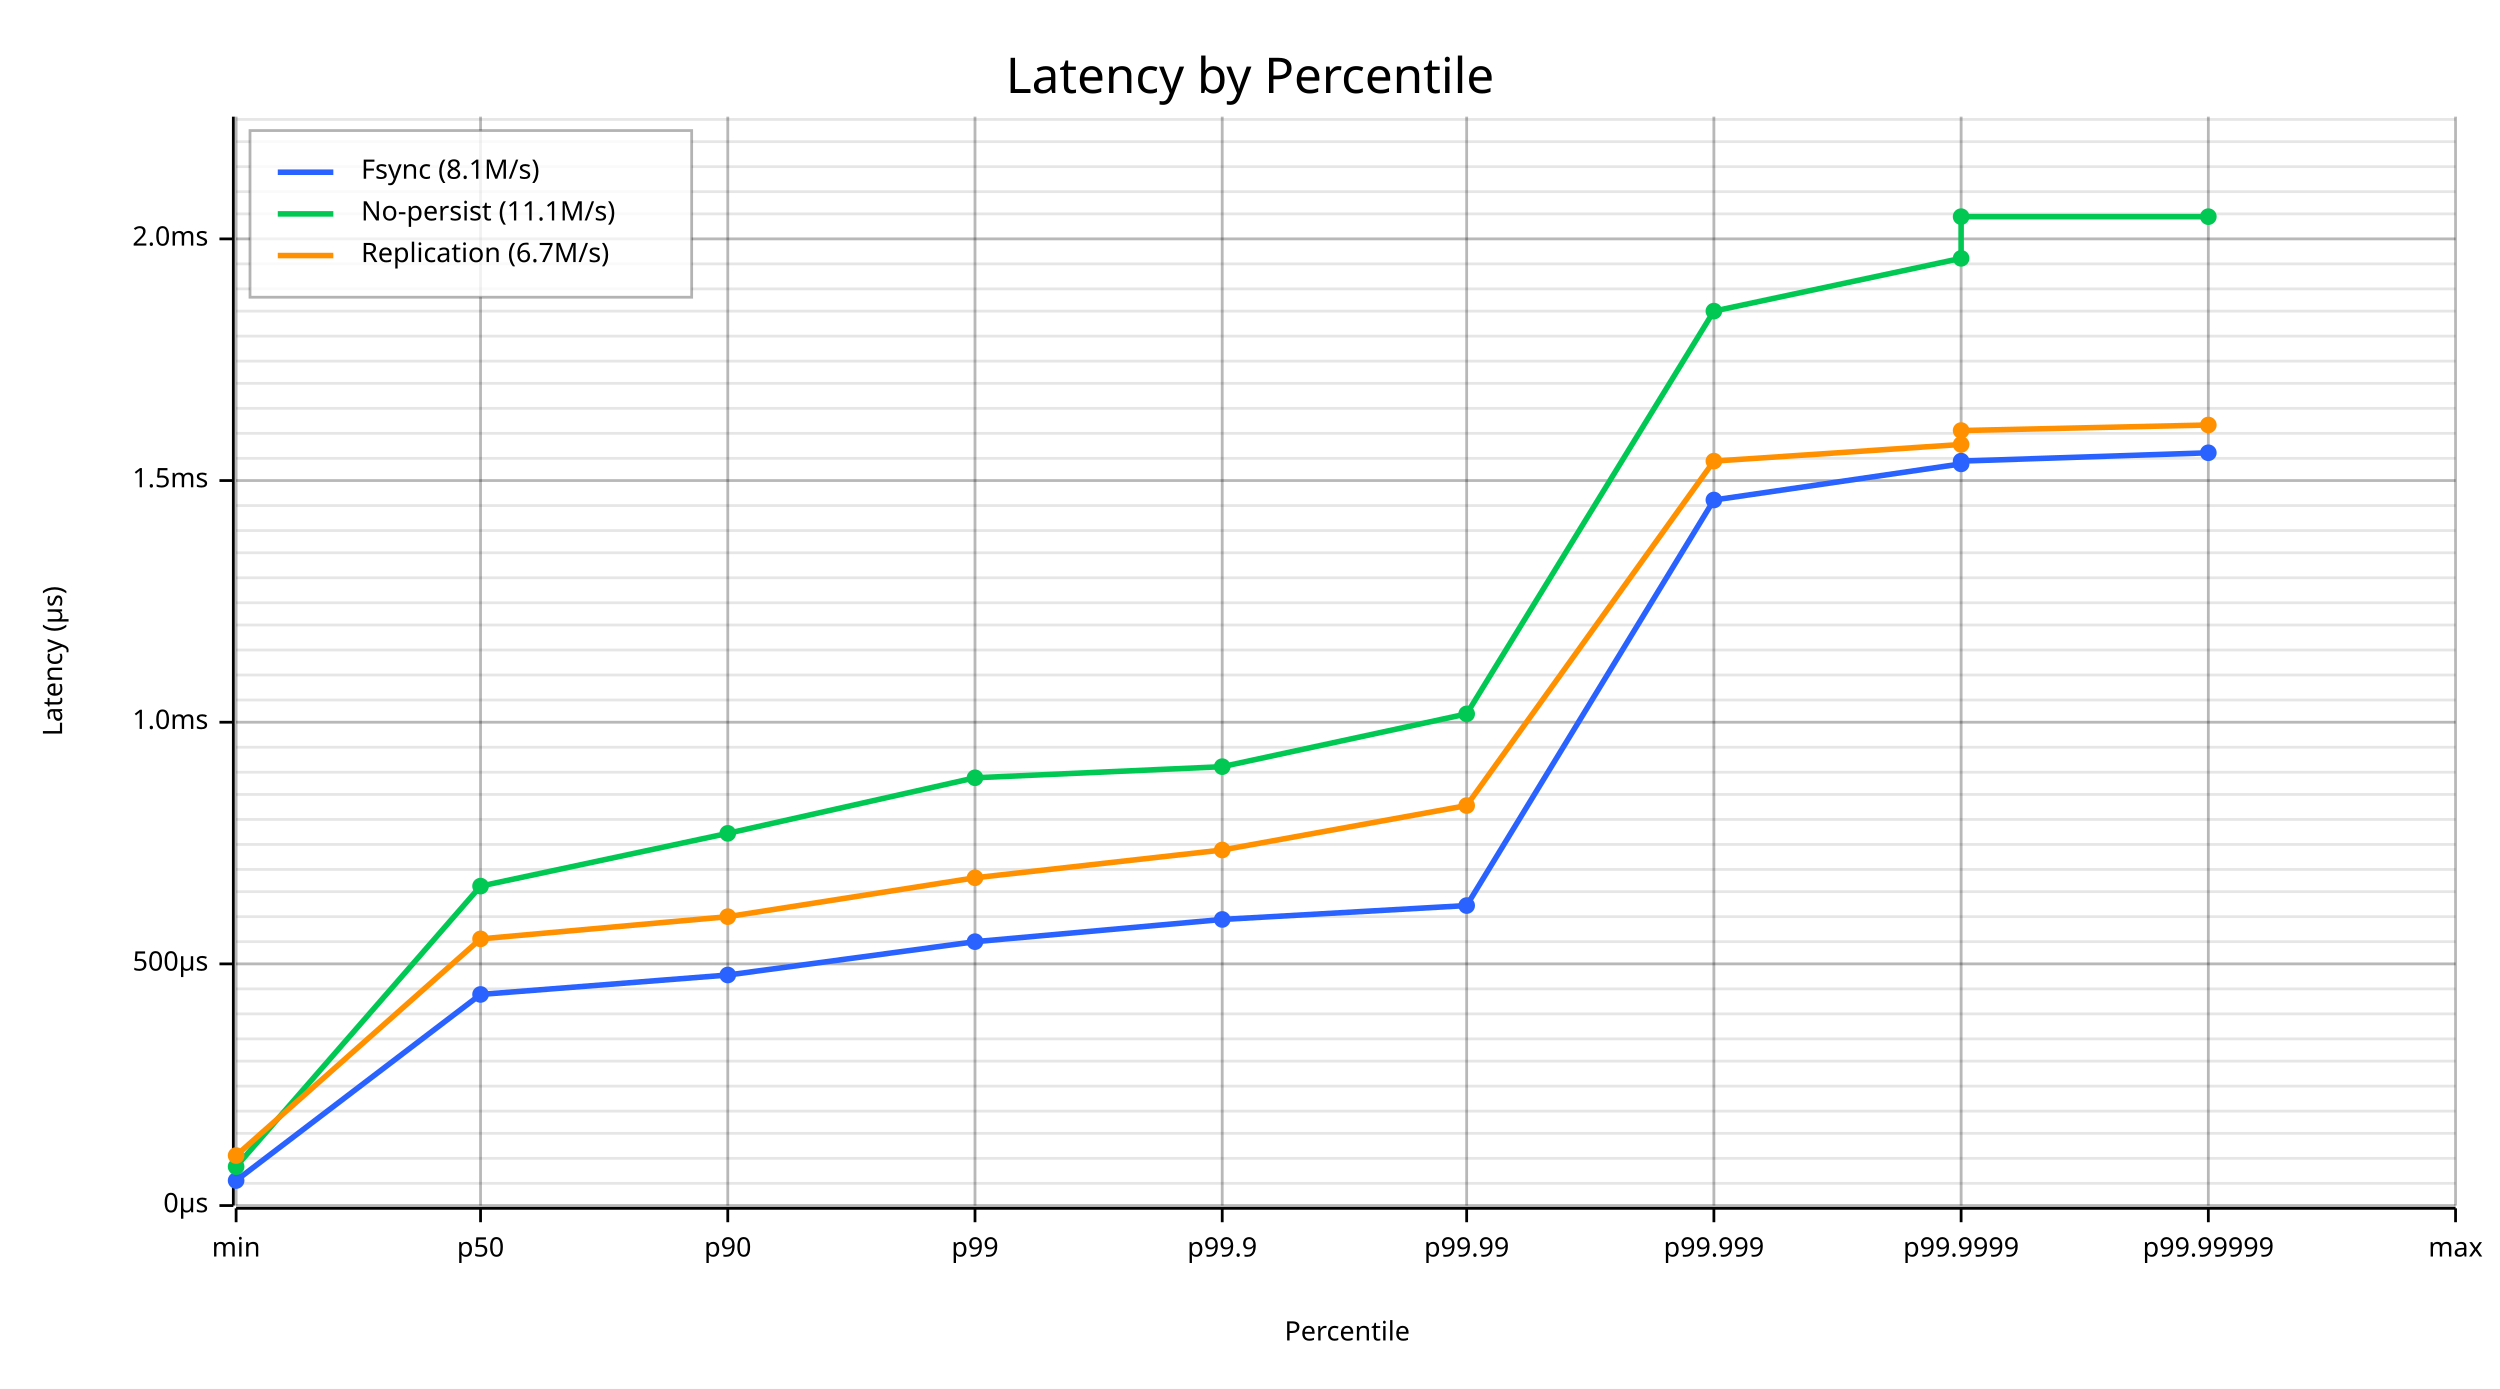
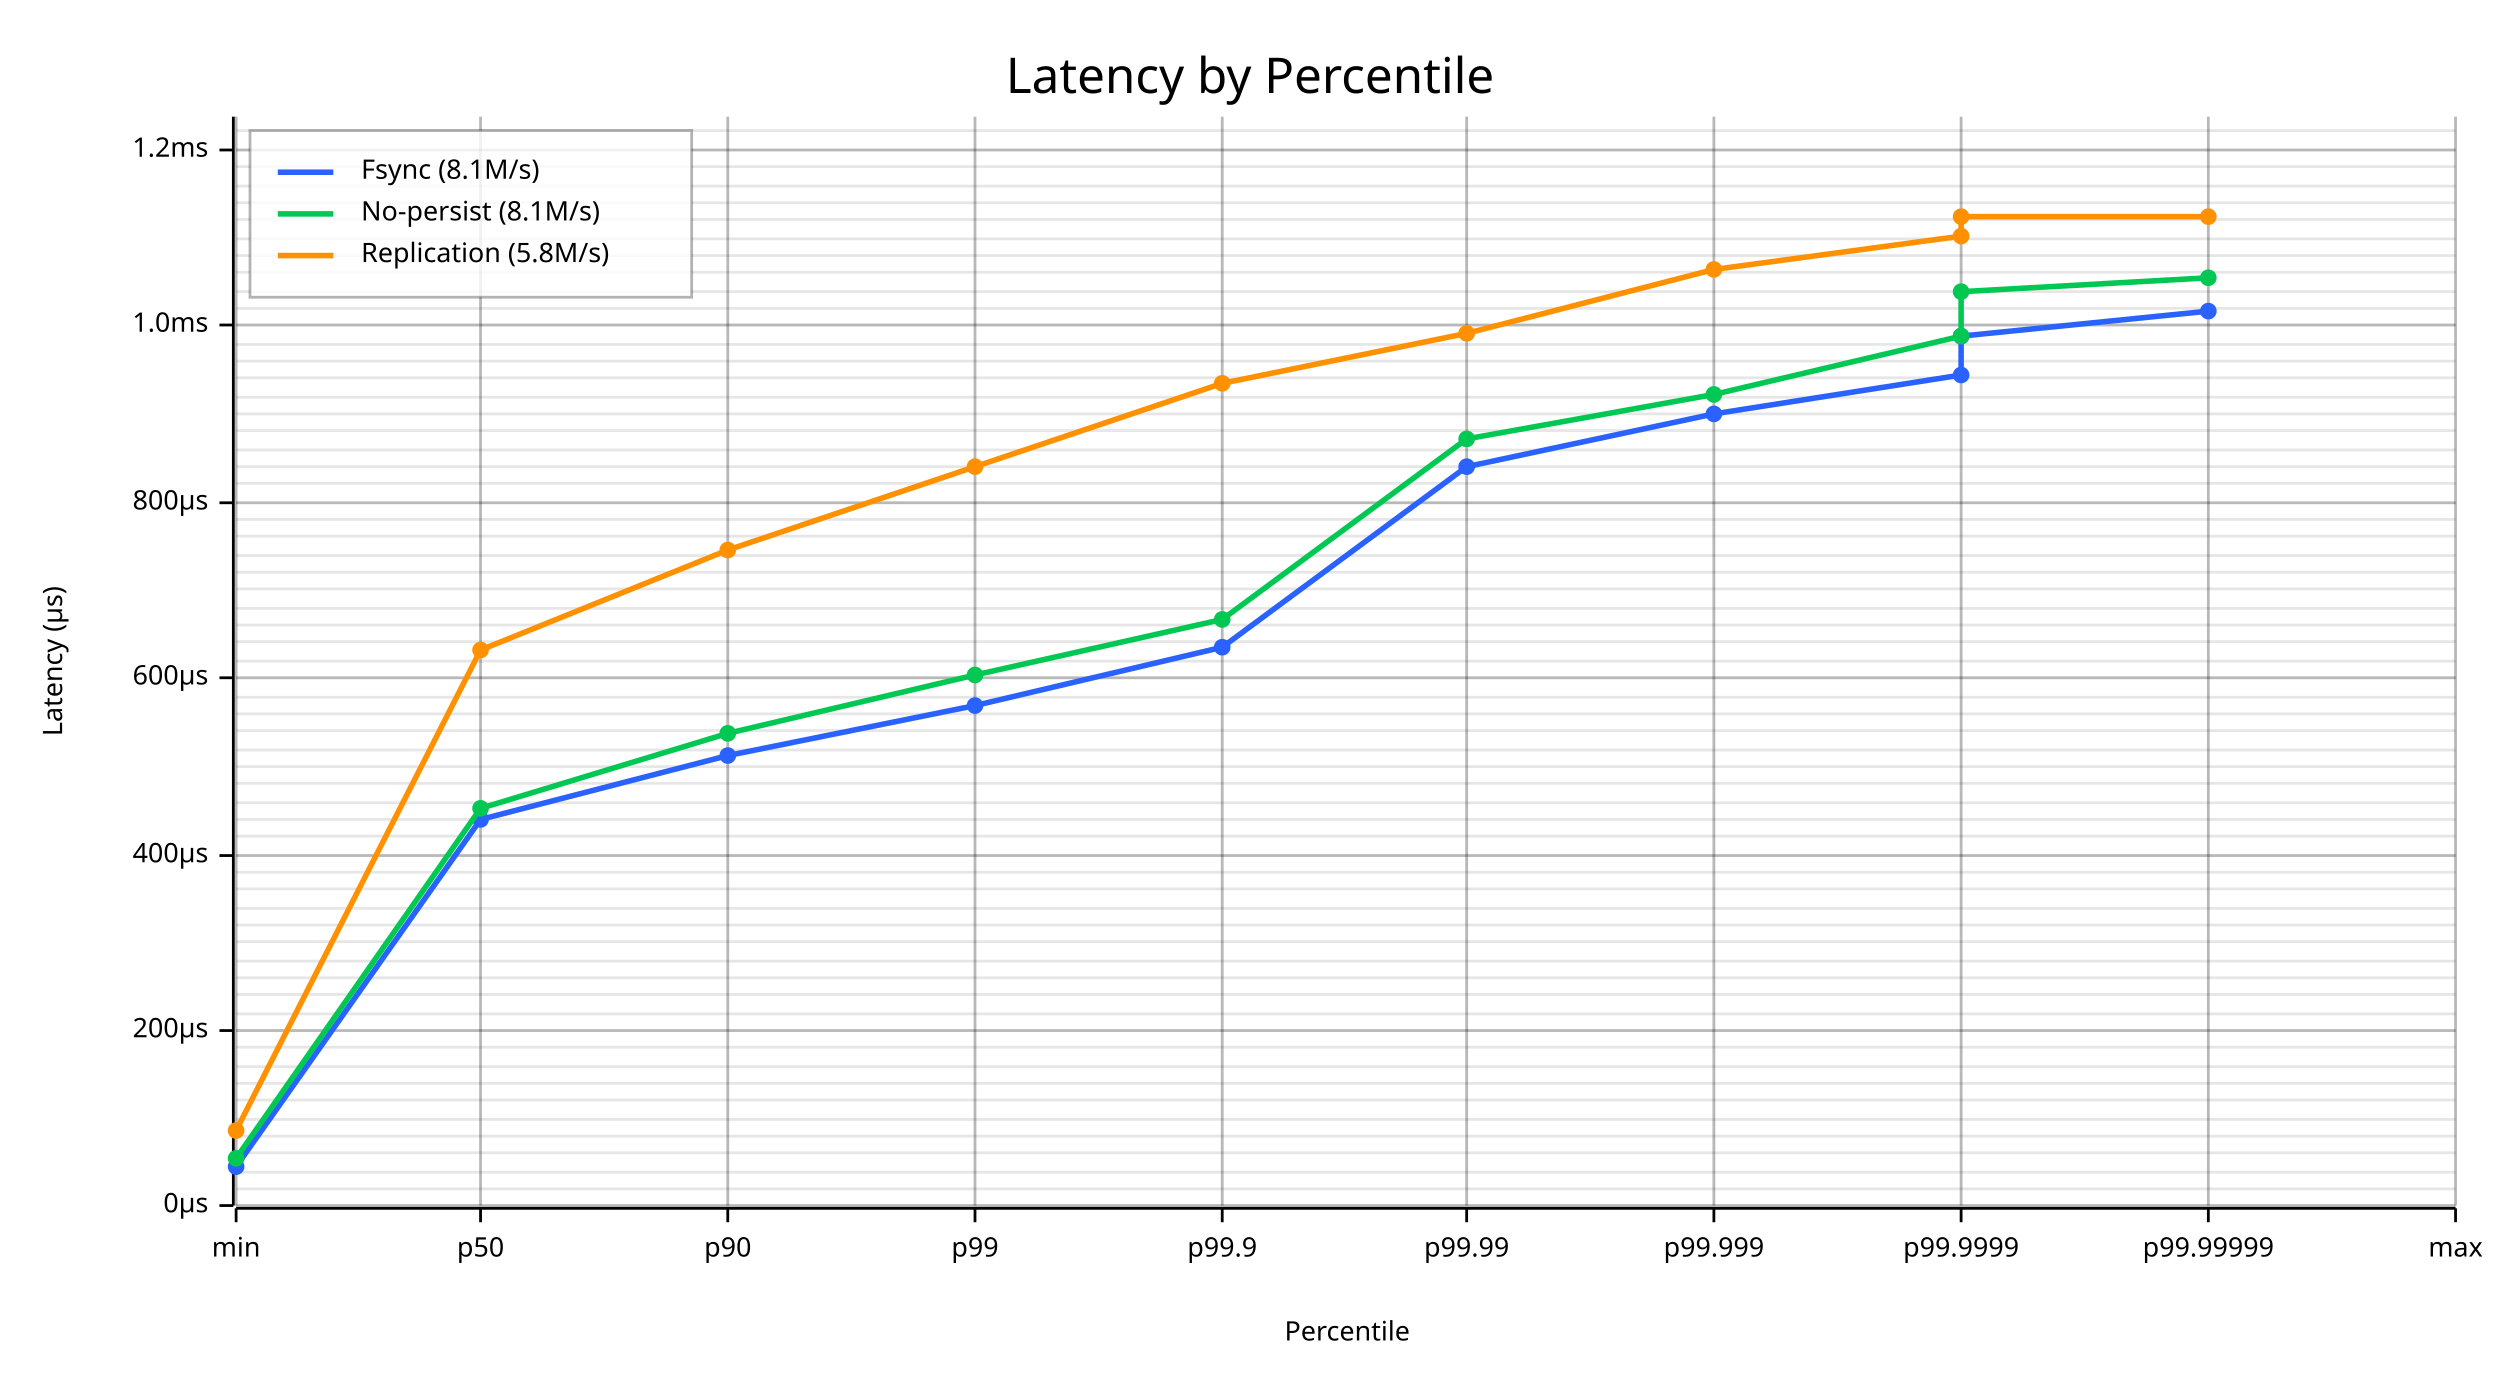
<svg xmlns="http://www.w3.org/2000/svg" width="900" height="500" viewBox="0 0 900 500">
  <rect x="0" y="0" width="900" height="500" opacity="1" fill="#FFFFFF" stroke="none" />
  <text x="450" y="20" dy="0.76em" text-anchor="middle" font-family="sans-serif" font-size="17.742" opacity="1" fill="#000000">
Latency by Percentile
</text>
  <line opacity="0.1" stroke="#000000" stroke-width="1" x1="85" y1="434" x2="85" y2="42" />
  <line opacity="0.1" stroke="#000000" stroke-width="1" x1="173" y1="434" x2="173" y2="42" />
  <line opacity="0.1" stroke="#000000" stroke-width="1" x1="262" y1="434" x2="262" y2="42" />
  <line opacity="0.1" stroke="#000000" stroke-width="1" x1="351" y1="434" x2="351" y2="42" />
  <line opacity="0.1" stroke="#000000" stroke-width="1" x1="440" y1="434" x2="440" y2="42" />
  <line opacity="0.1" stroke="#000000" stroke-width="1" x1="528" y1="434" x2="528" y2="42" />
  <line opacity="0.1" stroke="#000000" stroke-width="1" x1="617" y1="434" x2="617" y2="42" />
  <line opacity="0.1" stroke="#000000" stroke-width="1" x1="706" y1="434" x2="706" y2="42" />
  <line opacity="0.1" stroke="#000000" stroke-width="1" x1="795" y1="434" x2="795" y2="42" />
  <line opacity="0.1" stroke="#000000" stroke-width="1" x1="884" y1="434" x2="884" y2="42" />
  <line opacity="0.1" stroke="#000000" stroke-width="1" x1="85" y1="434" x2="884" y2="434" />
-   <line opacity="0.1" stroke="#000000" stroke-width="1" x1="85" y1="426" x2="884" y2="426" />
-   <line opacity="0.1" stroke="#000000" stroke-width="1" x1="85" y1="417" x2="884" y2="417" />
-   <line opacity="0.1" stroke="#000000" stroke-width="1" x1="85" y1="408" x2="884" y2="408" />
-   <line opacity="0.1" stroke="#000000" stroke-width="1" x1="85" y1="400" x2="884" y2="400" />
-   <line opacity="0.1" stroke="#000000" stroke-width="1" x1="85" y1="391" x2="884" y2="391" />
-   <line opacity="0.1" stroke="#000000" stroke-width="1" x1="85" y1="382" x2="884" y2="382" />
-   <line opacity="0.1" stroke="#000000" stroke-width="1" x1="85" y1="374" x2="884" y2="374" />
+   <line opacity="0.1" stroke="#000000" stroke-width="1" x1="85" y1="428" x2="884" y2="428" />
+   <line opacity="0.1" stroke="#000000" stroke-width="1" x1="85" y1="422" x2="884" y2="422" />
+   <line opacity="0.1" stroke="#000000" stroke-width="1" x1="85" y1="415" x2="884" y2="415" />
+   <line opacity="0.1" stroke="#000000" stroke-width="1" x1="85" y1="409" x2="884" y2="409" />
+   <line opacity="0.1" stroke="#000000" stroke-width="1" x1="85" y1="403" x2="884" y2="403" />
+   <line opacity="0.1" stroke="#000000" stroke-width="1" x1="85" y1="396" x2="884" y2="396" />
+   <line opacity="0.1" stroke="#000000" stroke-width="1" x1="85" y1="390" x2="884" y2="390" />
+   <line opacity="0.1" stroke="#000000" stroke-width="1" x1="85" y1="384" x2="884" y2="384" />
+   <line opacity="0.1" stroke="#000000" stroke-width="1" x1="85" y1="377" x2="884" y2="377" />
+   <line opacity="0.1" stroke="#000000" stroke-width="1" x1="85" y1="371" x2="884" y2="371" />
  <line opacity="0.1" stroke="#000000" stroke-width="1" x1="85" y1="365" x2="884" y2="365" />
-   <line opacity="0.1" stroke="#000000" stroke-width="1" x1="85" y1="356" x2="884" y2="356" />
-   <line opacity="0.1" stroke="#000000" stroke-width="1" x1="85" y1="347" x2="884" y2="347" />
+   <line opacity="0.1" stroke="#000000" stroke-width="1" x1="85" y1="358" x2="884" y2="358" />
+   <line opacity="0.1" stroke="#000000" stroke-width="1" x1="85" y1="352" x2="884" y2="352" />
+   <line opacity="0.1" stroke="#000000" stroke-width="1" x1="85" y1="346" x2="884" y2="346" />
  <line opacity="0.1" stroke="#000000" stroke-width="1" x1="85" y1="339" x2="884" y2="339" />
-   <line opacity="0.1" stroke="#000000" stroke-width="1" x1="85" y1="330" x2="884" y2="330" />
-   <line opacity="0.1" stroke="#000000" stroke-width="1" x1="85" y1="321" x2="884" y2="321" />
-   <line opacity="0.1" stroke="#000000" stroke-width="1" x1="85" y1="313" x2="884" y2="313" />
-   <line opacity="0.1" stroke="#000000" stroke-width="1" x1="85" y1="304" x2="884" y2="304" />
+   <line opacity="0.1" stroke="#000000" stroke-width="1" x1="85" y1="333" x2="884" y2="333" />
+   <line opacity="0.1" stroke="#000000" stroke-width="1" x1="85" y1="327" x2="884" y2="327" />
+   <line opacity="0.1" stroke="#000000" stroke-width="1" x1="85" y1="320" x2="884" y2="320" />
+   <line opacity="0.1" stroke="#000000" stroke-width="1" x1="85" y1="314" x2="884" y2="314" />
+   <line opacity="0.1" stroke="#000000" stroke-width="1" x1="85" y1="308" x2="884" y2="308" />
+   <line opacity="0.1" stroke="#000000" stroke-width="1" x1="85" y1="301" x2="884" y2="301" />
  <line opacity="0.1" stroke="#000000" stroke-width="1" x1="85" y1="295" x2="884" y2="295" />
-   <line opacity="0.1" stroke="#000000" stroke-width="1" x1="85" y1="286" x2="884" y2="286" />
-   <line opacity="0.1" stroke="#000000" stroke-width="1" x1="85" y1="278" x2="884" y2="278" />
-   <line opacity="0.1" stroke="#000000" stroke-width="1" x1="85" y1="269" x2="884" y2="269" />
-   <line opacity="0.1" stroke="#000000" stroke-width="1" x1="85" y1="260" x2="884" y2="260" />
-   <line opacity="0.1" stroke="#000000" stroke-width="1" x1="85" y1="252" x2="884" y2="252" />
-   <line opacity="0.1" stroke="#000000" stroke-width="1" x1="85" y1="243" x2="884" y2="243" />
-   <line opacity="0.1" stroke="#000000" stroke-width="1" x1="85" y1="234" x2="884" y2="234" />
+   <line opacity="0.1" stroke="#000000" stroke-width="1" x1="85" y1="289" x2="884" y2="289" />
+   <line opacity="0.1" stroke="#000000" stroke-width="1" x1="85" y1="282" x2="884" y2="282" />
+   <line opacity="0.1" stroke="#000000" stroke-width="1" x1="85" y1="276" x2="884" y2="276" />
+   <line opacity="0.1" stroke="#000000" stroke-width="1" x1="85" y1="270" x2="884" y2="270" />
+   <line opacity="0.1" stroke="#000000" stroke-width="1" x1="85" y1="263" x2="884" y2="263" />
+   <line opacity="0.1" stroke="#000000" stroke-width="1" x1="85" y1="257" x2="884" y2="257" />
+   <line opacity="0.1" stroke="#000000" stroke-width="1" x1="85" y1="251" x2="884" y2="251" />
+   <line opacity="0.1" stroke="#000000" stroke-width="1" x1="85" y1="244" x2="884" y2="244" />
+   <line opacity="0.1" stroke="#000000" stroke-width="1" x1="85" y1="238" x2="884" y2="238" />
+   <line opacity="0.1" stroke="#000000" stroke-width="1" x1="85" y1="231" x2="884" y2="231" />
  <line opacity="0.1" stroke="#000000" stroke-width="1" x1="85" y1="225" x2="884" y2="225" />
-   <line opacity="0.1" stroke="#000000" stroke-width="1" x1="85" y1="217" x2="884" y2="217" />
-   <line opacity="0.1" stroke="#000000" stroke-width="1" x1="85" y1="208" x2="884" y2="208" />
-   <line opacity="0.1" stroke="#000000" stroke-width="1" x1="85" y1="199" x2="884" y2="199" />
-   <line opacity="0.1" stroke="#000000" stroke-width="1" x1="85" y1="191" x2="884" y2="191" />
-   <line opacity="0.1" stroke="#000000" stroke-width="1" x1="85" y1="182" x2="884" y2="182" />
-   <line opacity="0.1" stroke="#000000" stroke-width="1" x1="85" y1="173" x2="884" y2="173" />
-   <line opacity="0.1" stroke="#000000" stroke-width="1" x1="85" y1="165" x2="884" y2="165" />
-   <line opacity="0.1" stroke="#000000" stroke-width="1" x1="85" y1="156" x2="884" y2="156" />
-   <line opacity="0.1" stroke="#000000" stroke-width="1" x1="85" y1="147" x2="884" y2="147" />
-   <line opacity="0.1" stroke="#000000" stroke-width="1" x1="85" y1="138" x2="884" y2="138" />
+   <line opacity="0.1" stroke="#000000" stroke-width="1" x1="85" y1="219" x2="884" y2="219" />
+   <line opacity="0.1" stroke="#000000" stroke-width="1" x1="85" y1="212" x2="884" y2="212" />
+   <line opacity="0.1" stroke="#000000" stroke-width="1" x1="85" y1="206" x2="884" y2="206" />
+   <line opacity="0.1" stroke="#000000" stroke-width="1" x1="85" y1="200" x2="884" y2="200" />
+   <line opacity="0.1" stroke="#000000" stroke-width="1" x1="85" y1="193" x2="884" y2="193" />
+   <line opacity="0.1" stroke="#000000" stroke-width="1" x1="85" y1="187" x2="884" y2="187" />
+   <line opacity="0.1" stroke="#000000" stroke-width="1" x1="85" y1="181" x2="884" y2="181" />
+   <line opacity="0.1" stroke="#000000" stroke-width="1" x1="85" y1="174" x2="884" y2="174" />
+   <line opacity="0.1" stroke="#000000" stroke-width="1" x1="85" y1="168" x2="884" y2="168" />
+   <line opacity="0.1" stroke="#000000" stroke-width="1" x1="85" y1="162" x2="884" y2="162" />
+   <line opacity="0.1" stroke="#000000" stroke-width="1" x1="85" y1="155" x2="884" y2="155" />
+   <line opacity="0.1" stroke="#000000" stroke-width="1" x1="85" y1="149" x2="884" y2="149" />
+   <line opacity="0.1" stroke="#000000" stroke-width="1" x1="85" y1="143" x2="884" y2="143" />
+   <line opacity="0.1" stroke="#000000" stroke-width="1" x1="85" y1="136" x2="884" y2="136" />
  <line opacity="0.1" stroke="#000000" stroke-width="1" x1="85" y1="130" x2="884" y2="130" />
-   <line opacity="0.1" stroke="#000000" stroke-width="1" x1="85" y1="121" x2="884" y2="121" />
-   <line opacity="0.1" stroke="#000000" stroke-width="1" x1="85" y1="112" x2="884" y2="112" />
-   <line opacity="0.1" stroke="#000000" stroke-width="1" x1="85" y1="104" x2="884" y2="104" />
-   <line opacity="0.1" stroke="#000000" stroke-width="1" x1="85" y1="95" x2="884" y2="95" />
+   <line opacity="0.1" stroke="#000000" stroke-width="1" x1="85" y1="124" x2="884" y2="124" />
+   <line opacity="0.1" stroke="#000000" stroke-width="1" x1="85" y1="117" x2="884" y2="117" />
+   <line opacity="0.1" stroke="#000000" stroke-width="1" x1="85" y1="111" x2="884" y2="111" />
+   <line opacity="0.1" stroke="#000000" stroke-width="1" x1="85" y1="105" x2="884" y2="105" />
+   <line opacity="0.1" stroke="#000000" stroke-width="1" x1="85" y1="98" x2="884" y2="98" />
+   <line opacity="0.1" stroke="#000000" stroke-width="1" x1="85" y1="92" x2="884" y2="92" />
  <line opacity="0.1" stroke="#000000" stroke-width="1" x1="85" y1="86" x2="884" y2="86" />
-   <line opacity="0.1" stroke="#000000" stroke-width="1" x1="85" y1="77" x2="884" y2="77" />
-   <line opacity="0.1" stroke="#000000" stroke-width="1" x1="85" y1="69" x2="884" y2="69" />
+   <line opacity="0.1" stroke="#000000" stroke-width="1" x1="85" y1="79" x2="884" y2="79" />
+   <line opacity="0.1" stroke="#000000" stroke-width="1" x1="85" y1="73" x2="884" y2="73" />
+   <line opacity="0.1" stroke="#000000" stroke-width="1" x1="85" y1="67" x2="884" y2="67" />
  <line opacity="0.1" stroke="#000000" stroke-width="1" x1="85" y1="60" x2="884" y2="60" />
-   <line opacity="0.1" stroke="#000000" stroke-width="1" x1="85" y1="51" x2="884" y2="51" />
-   <line opacity="0.1" stroke="#000000" stroke-width="1" x1="85" y1="43" x2="884" y2="43" />
+   <line opacity="0.1" stroke="#000000" stroke-width="1" x1="85" y1="54" x2="884" y2="54" />
+   <line opacity="0.1" stroke="#000000" stroke-width="1" x1="85" y1="47" x2="884" y2="47" />
  <text x="15" y="238" dy="0.76em" text-anchor="middle" font-family="sans-serif" font-size="9.677" opacity="1" fill="#000000" transform="rotate(270, 15, 238)">
Latency (µs)
</text>
  <text x="485" y="485" dy="-0.5ex" text-anchor="middle" font-family="sans-serif" font-size="9.677" opacity="1" fill="#000000">
Percentile
</text>
  <line opacity="0.2" stroke="#000000" stroke-width="1" x1="85" y1="434" x2="85" y2="42" />
  <line opacity="0.2" stroke="#000000" stroke-width="1" x1="173" y1="434" x2="173" y2="42" />
  <line opacity="0.2" stroke="#000000" stroke-width="1" x1="262" y1="434" x2="262" y2="42" />
  <line opacity="0.2" stroke="#000000" stroke-width="1" x1="351" y1="434" x2="351" y2="42" />
  <line opacity="0.2" stroke="#000000" stroke-width="1" x1="440" y1="434" x2="440" y2="42" />
  <line opacity="0.2" stroke="#000000" stroke-width="1" x1="528" y1="434" x2="528" y2="42" />
  <line opacity="0.2" stroke="#000000" stroke-width="1" x1="617" y1="434" x2="617" y2="42" />
  <line opacity="0.2" stroke="#000000" stroke-width="1" x1="706" y1="434" x2="706" y2="42" />
  <line opacity="0.2" stroke="#000000" stroke-width="1" x1="795" y1="434" x2="795" y2="42" />
  <line opacity="0.2" stroke="#000000" stroke-width="1" x1="884" y1="434" x2="884" y2="42" />
  <line opacity="0.2" stroke="#000000" stroke-width="1" x1="85" y1="434" x2="884" y2="434" />
-   <line opacity="0.2" stroke="#000000" stroke-width="1" x1="85" y1="347" x2="884" y2="347" />
-   <line opacity="0.2" stroke="#000000" stroke-width="1" x1="85" y1="260" x2="884" y2="260" />
-   <line opacity="0.2" stroke="#000000" stroke-width="1" x1="85" y1="173" x2="884" y2="173" />
-   <line opacity="0.2" stroke="#000000" stroke-width="1" x1="85" y1="86" x2="884" y2="86" />
+   <line opacity="0.2" stroke="#000000" stroke-width="1" x1="85" y1="371" x2="884" y2="371" />
+   <line opacity="0.2" stroke="#000000" stroke-width="1" x1="85" y1="308" x2="884" y2="308" />
+   <line opacity="0.2" stroke="#000000" stroke-width="1" x1="85" y1="244" x2="884" y2="244" />
+   <line opacity="0.2" stroke="#000000" stroke-width="1" x1="85" y1="181" x2="884" y2="181" />
+   <line opacity="0.2" stroke="#000000" stroke-width="1" x1="85" y1="117" x2="884" y2="117" />
+   <line opacity="0.2" stroke="#000000" stroke-width="1" x1="85" y1="54" x2="884" y2="54" />
  <polyline fill="none" opacity="1" stroke="#000000" stroke-width="1" points="84,42 84,434 " />
  <text x="75" y="434" dy="0.5ex" text-anchor="end" font-family="sans-serif" font-size="9.677" opacity="1" fill="#000000">
0µs
</text>
  <polyline fill="none" opacity="1" stroke="#000000" stroke-width="1" points="79,434 84,434 " />
-   <text x="75" y="347" dy="0.5ex" text-anchor="end" font-family="sans-serif" font-size="9.677" opacity="1" fill="#000000">
- 500µs
- </text>
-   <polyline fill="none" opacity="1" stroke="#000000" stroke-width="1" points="79,347 84,347 " />
-   <text x="75" y="260" dy="0.5ex" text-anchor="end" font-family="sans-serif" font-size="9.677" opacity="1" fill="#000000">
+   <text x="75" y="371" dy="0.5ex" text-anchor="end" font-family="sans-serif" font-size="9.677" opacity="1" fill="#000000">
+ 200µs
+ </text>
+   <polyline fill="none" opacity="1" stroke="#000000" stroke-width="1" points="79,371 84,371 " />
+   <text x="75" y="308" dy="0.5ex" text-anchor="end" font-family="sans-serif" font-size="9.677" opacity="1" fill="#000000">
+ 400µs
+ </text>
+   <polyline fill="none" opacity="1" stroke="#000000" stroke-width="1" points="79,308 84,308 " />
+   <text x="75" y="244" dy="0.5ex" text-anchor="end" font-family="sans-serif" font-size="9.677" opacity="1" fill="#000000">
+ 600µs
+ </text>
+   <polyline fill="none" opacity="1" stroke="#000000" stroke-width="1" points="79,244 84,244 " />
+   <text x="75" y="181" dy="0.5ex" text-anchor="end" font-family="sans-serif" font-size="9.677" opacity="1" fill="#000000">
+ 800µs
+ </text>
+   <polyline fill="none" opacity="1" stroke="#000000" stroke-width="1" points="79,181 84,181 " />
+   <text x="75" y="117" dy="0.5ex" text-anchor="end" font-family="sans-serif" font-size="9.677" opacity="1" fill="#000000">
1.0ms
</text>
-   <polyline fill="none" opacity="1" stroke="#000000" stroke-width="1" points="79,260 84,260 " />
-   <text x="75" y="173" dy="0.5ex" text-anchor="end" font-family="sans-serif" font-size="9.677" opacity="1" fill="#000000">
- 1.5ms
- </text>
-   <polyline fill="none" opacity="1" stroke="#000000" stroke-width="1" points="79,173 84,173 " />
-   <text x="75" y="86" dy="0.5ex" text-anchor="end" font-family="sans-serif" font-size="9.677" opacity="1" fill="#000000">
- 2.0ms
- </text>
-   <polyline fill="none" opacity="1" stroke="#000000" stroke-width="1" points="79,86 84,86 " />
+   <polyline fill="none" opacity="1" stroke="#000000" stroke-width="1" points="79,117 84,117 " />
+   <text x="75" y="54" dy="0.5ex" text-anchor="end" font-family="sans-serif" font-size="9.677" opacity="1" fill="#000000">
+ 1.2ms
+ </text>
+   <polyline fill="none" opacity="1" stroke="#000000" stroke-width="1" points="79,54 84,54 " />
  <polyline fill="none" opacity="1" stroke="#000000" stroke-width="1" points="85,435 884,435 " />
  <text x="85" y="445" dy="0.76em" text-anchor="middle" font-family="sans-serif" font-size="9.677" opacity="1" fill="#000000">
min
</text>
  <polyline fill="none" opacity="1" stroke="#000000" stroke-width="1" points="85,435 85,440 " />
  <text x="173" y="445" dy="0.76em" text-anchor="middle" font-family="sans-serif" font-size="9.677" opacity="1" fill="#000000">
p50
</text>
  <polyline fill="none" opacity="1" stroke="#000000" stroke-width="1" points="173,435 173,440 " />
  <text x="262" y="445" dy="0.76em" text-anchor="middle" font-family="sans-serif" font-size="9.677" opacity="1" fill="#000000">
p90
</text>
  <polyline fill="none" opacity="1" stroke="#000000" stroke-width="1" points="262,435 262,440 " />
  <text x="351" y="445" dy="0.76em" text-anchor="middle" font-family="sans-serif" font-size="9.677" opacity="1" fill="#000000">
p99
</text>
  <polyline fill="none" opacity="1" stroke="#000000" stroke-width="1" points="351,435 351,440 " />
  <text x="440" y="445" dy="0.76em" text-anchor="middle" font-family="sans-serif" font-size="9.677" opacity="1" fill="#000000">
p99.9
</text>
  <polyline fill="none" opacity="1" stroke="#000000" stroke-width="1" points="440,435 440,440 " />
  <text x="528" y="445" dy="0.76em" text-anchor="middle" font-family="sans-serif" font-size="9.677" opacity="1" fill="#000000">
p99.99
</text>
  <polyline fill="none" opacity="1" stroke="#000000" stroke-width="1" points="528,435 528,440 " />
  <text x="617" y="445" dy="0.76em" text-anchor="middle" font-family="sans-serif" font-size="9.677" opacity="1" fill="#000000">
p99.999
</text>
  <polyline fill="none" opacity="1" stroke="#000000" stroke-width="1" points="617,435 617,440 " />
  <text x="706" y="445" dy="0.76em" text-anchor="middle" font-family="sans-serif" font-size="9.677" opacity="1" fill="#000000">
p99.9999
</text>
  <polyline fill="none" opacity="1" stroke="#000000" stroke-width="1" points="706,435 706,440 " />
  <text x="795" y="445" dy="0.76em" text-anchor="middle" font-family="sans-serif" font-size="9.677" opacity="1" fill="#000000">
p99.99999
</text>
  <polyline fill="none" opacity="1" stroke="#000000" stroke-width="1" points="795,435 795,440 " />
  <text x="884" y="445" dy="0.76em" text-anchor="middle" font-family="sans-serif" font-size="9.677" opacity="1" fill="#000000">
max
</text>
  <polyline fill="none" opacity="1" stroke="#000000" stroke-width="1" points="884,435 884,440 " />
-   <polyline fill="none" opacity="1" stroke="#2962FF" stroke-width="2" points="85,425 173,358 262,351 351,339 440,331 528,326 617,180 706,167 706,166 795,163 " />
-   <circle cx="85" cy="425" r="3" opacity="1" fill="#2962FF" stroke="none" stroke-width="1" />
-   <circle cx="173" cy="358" r="3" opacity="1" fill="#2962FF" stroke="none" stroke-width="1" />
-   <circle cx="262" cy="351" r="3" opacity="1" fill="#2962FF" stroke="none" stroke-width="1" />
-   <circle cx="351" cy="339" r="3" opacity="1" fill="#2962FF" stroke="none" stroke-width="1" />
-   <circle cx="440" cy="331" r="3" opacity="1" fill="#2962FF" stroke="none" stroke-width="1" />
-   <circle cx="528" cy="326" r="3" opacity="1" fill="#2962FF" stroke="none" stroke-width="1" />
-   <circle cx="617" cy="180" r="3" opacity="1" fill="#2962FF" stroke="none" stroke-width="1" />
-   <circle cx="706" cy="167" r="3" opacity="1" fill="#2962FF" stroke="none" stroke-width="1" />
-   <circle cx="706" cy="166" r="3" opacity="1" fill="#2962FF" stroke="none" stroke-width="1" />
-   <circle cx="795" cy="163" r="3" opacity="1" fill="#2962FF" stroke="none" stroke-width="1" />
-   <polyline fill="none" opacity="1" stroke="#00C853" stroke-width="2" points="85,420 173,319 262,300 351,280 440,276 528,257 617,112 706,93 706,78 795,78 " />
-   <circle cx="85" cy="420" r="3" opacity="1" fill="#00C853" stroke="none" stroke-width="1" />
-   <circle cx="173" cy="319" r="3" opacity="1" fill="#00C853" stroke="none" stroke-width="1" />
-   <circle cx="262" cy="300" r="3" opacity="1" fill="#00C853" stroke="none" stroke-width="1" />
-   <circle cx="351" cy="280" r="3" opacity="1" fill="#00C853" stroke="none" stroke-width="1" />
-   <circle cx="440" cy="276" r="3" opacity="1" fill="#00C853" stroke="none" stroke-width="1" />
-   <circle cx="528" cy="257" r="3" opacity="1" fill="#00C853" stroke="none" stroke-width="1" />
-   <circle cx="617" cy="112" r="3" opacity="1" fill="#00C853" stroke="none" stroke-width="1" />
-   <circle cx="706" cy="93" r="3" opacity="1" fill="#00C853" stroke="none" stroke-width="1" />
-   <circle cx="706" cy="78" r="3" opacity="1" fill="#00C853" stroke="none" stroke-width="1" />
-   <circle cx="795" cy="78" r="3" opacity="1" fill="#00C853" stroke="none" stroke-width="1" />
-   <polyline fill="none" opacity="1" stroke="#FF9100" stroke-width="2" points="85,416 173,338 262,330 351,316 440,306 528,290 617,166 706,160 706,155 795,153 " />
-   <circle cx="85" cy="416" r="3" opacity="1" fill="#FF9100" stroke="none" stroke-width="1" />
-   <circle cx="173" cy="338" r="3" opacity="1" fill="#FF9100" stroke="none" stroke-width="1" />
-   <circle cx="262" cy="330" r="3" opacity="1" fill="#FF9100" stroke="none" stroke-width="1" />
-   <circle cx="351" cy="316" r="3" opacity="1" fill="#FF9100" stroke="none" stroke-width="1" />
-   <circle cx="440" cy="306" r="3" opacity="1" fill="#FF9100" stroke="none" stroke-width="1" />
-   <circle cx="528" cy="290" r="3" opacity="1" fill="#FF9100" stroke="none" stroke-width="1" />
-   <circle cx="617" cy="166" r="3" opacity="1" fill="#FF9100" stroke="none" stroke-width="1" />
-   <circle cx="706" cy="160" r="3" opacity="1" fill="#FF9100" stroke="none" stroke-width="1" />
-   <circle cx="706" cy="155" r="3" opacity="1" fill="#FF9100" stroke="none" stroke-width="1" />
-   <circle cx="795" cy="153" r="3" opacity="1" fill="#FF9100" stroke="none" stroke-width="1" />
+   <polyline fill="none" opacity="1" stroke="#2962FF" stroke-width="2" points="85,420 173,295 262,272 351,254 440,233 528,168 617,149 706,135 706,121 795,112 " />
+   <circle cx="85" cy="420" r="3" opacity="1" fill="#2962FF" stroke="none" stroke-width="1" />
+   <circle cx="173" cy="295" r="3" opacity="1" fill="#2962FF" stroke="none" stroke-width="1" />
+   <circle cx="262" cy="272" r="3" opacity="1" fill="#2962FF" stroke="none" stroke-width="1" />
+   <circle cx="351" cy="254" r="3" opacity="1" fill="#2962FF" stroke="none" stroke-width="1" />
+   <circle cx="440" cy="233" r="3" opacity="1" fill="#2962FF" stroke="none" stroke-width="1" />
+   <circle cx="528" cy="168" r="3" opacity="1" fill="#2962FF" stroke="none" stroke-width="1" />
+   <circle cx="617" cy="149" r="3" opacity="1" fill="#2962FF" stroke="none" stroke-width="1" />
+   <circle cx="706" cy="135" r="3" opacity="1" fill="#2962FF" stroke="none" stroke-width="1" />
+   <circle cx="706" cy="121" r="3" opacity="1" fill="#2962FF" stroke="none" stroke-width="1" />
+   <circle cx="795" cy="112" r="3" opacity="1" fill="#2962FF" stroke="none" stroke-width="1" />
+   <polyline fill="none" opacity="1" stroke="#00C853" stroke-width="2" points="85,417 173,291 262,264 351,243 440,223 528,158 617,142 706,121 706,105 795,100 " />
+   <circle cx="85" cy="417" r="3" opacity="1" fill="#00C853" stroke="none" stroke-width="1" />
+   <circle cx="173" cy="291" r="3" opacity="1" fill="#00C853" stroke="none" stroke-width="1" />
+   <circle cx="262" cy="264" r="3" opacity="1" fill="#00C853" stroke="none" stroke-width="1" />
+   <circle cx="351" cy="243" r="3" opacity="1" fill="#00C853" stroke="none" stroke-width="1" />
+   <circle cx="440" cy="223" r="3" opacity="1" fill="#00C853" stroke="none" stroke-width="1" />
+   <circle cx="528" cy="158" r="3" opacity="1" fill="#00C853" stroke="none" stroke-width="1" />
+   <circle cx="617" cy="142" r="3" opacity="1" fill="#00C853" stroke="none" stroke-width="1" />
+   <circle cx="706" cy="121" r="3" opacity="1" fill="#00C853" stroke="none" stroke-width="1" />
+   <circle cx="706" cy="105" r="3" opacity="1" fill="#00C853" stroke="none" stroke-width="1" />
+   <circle cx="795" cy="100" r="3" opacity="1" fill="#00C853" stroke="none" stroke-width="1" />
+   <polyline fill="none" opacity="1" stroke="#FF9100" stroke-width="2" points="85,407 173,234 262,198 351,168 440,138 528,120 617,97 706,85 706,78 795,78 " />
+   <circle cx="85" cy="407" r="3" opacity="1" fill="#FF9100" stroke="none" stroke-width="1" />
+   <circle cx="173" cy="234" r="3" opacity="1" fill="#FF9100" stroke="none" stroke-width="1" />
+   <circle cx="262" cy="198" r="3" opacity="1" fill="#FF9100" stroke="none" stroke-width="1" />
+   <circle cx="351" cy="168" r="3" opacity="1" fill="#FF9100" stroke="none" stroke-width="1" />
+   <circle cx="440" cy="138" r="3" opacity="1" fill="#FF9100" stroke="none" stroke-width="1" />
+   <circle cx="528" cy="120" r="3" opacity="1" fill="#FF9100" stroke="none" stroke-width="1" />
+   <circle cx="617" cy="97" r="3" opacity="1" fill="#FF9100" stroke="none" stroke-width="1" />
+   <circle cx="706" cy="85" r="3" opacity="1" fill="#FF9100" stroke="none" stroke-width="1" />
+   <circle cx="706" cy="78" r="3" opacity="1" fill="#FF9100" stroke="none" stroke-width="1" />
+   <circle cx="795" cy="78" r="3" opacity="1" fill="#FF9100" stroke="none" stroke-width="1" />
  <rect x="90" y="47" width="159" height="60" opacity="0.8" fill="#FFFFFF" stroke="none" />
  <rect x="90" y="47" width="159" height="60" opacity="0.3" fill="none" stroke="#000000" />
  <text x="130" y="57" dy="0.76em" text-anchor="start" font-family="sans-serif" font-size="9.677" opacity="1" fill="#000000">
Fsync (8.1M/s)
</text>
  <text x="130" y="72" dy="0.76em" text-anchor="start" font-family="sans-serif" font-size="9.677" opacity="1" fill="#000000">
- No-persist (11.1M/s)
+ No-persist (8.1M/s)
</text>
  <text x="130" y="87" dy="0.76em" text-anchor="start" font-family="sans-serif" font-size="9.677" opacity="1" fill="#000000">
- Replication (6.7M/s)
+ Replication (5.8M/s)
</text>
  <polyline fill="none" opacity="1" stroke="#2962FF" stroke-width="2" points="100,62 120,62 " />
  <polyline fill="none" opacity="1" stroke="#00C853" stroke-width="2" points="100,77 120,77 " />
  <polyline fill="none" opacity="1" stroke="#FF9100" stroke-width="2" points="100,92 120,92 " />
</svg>
